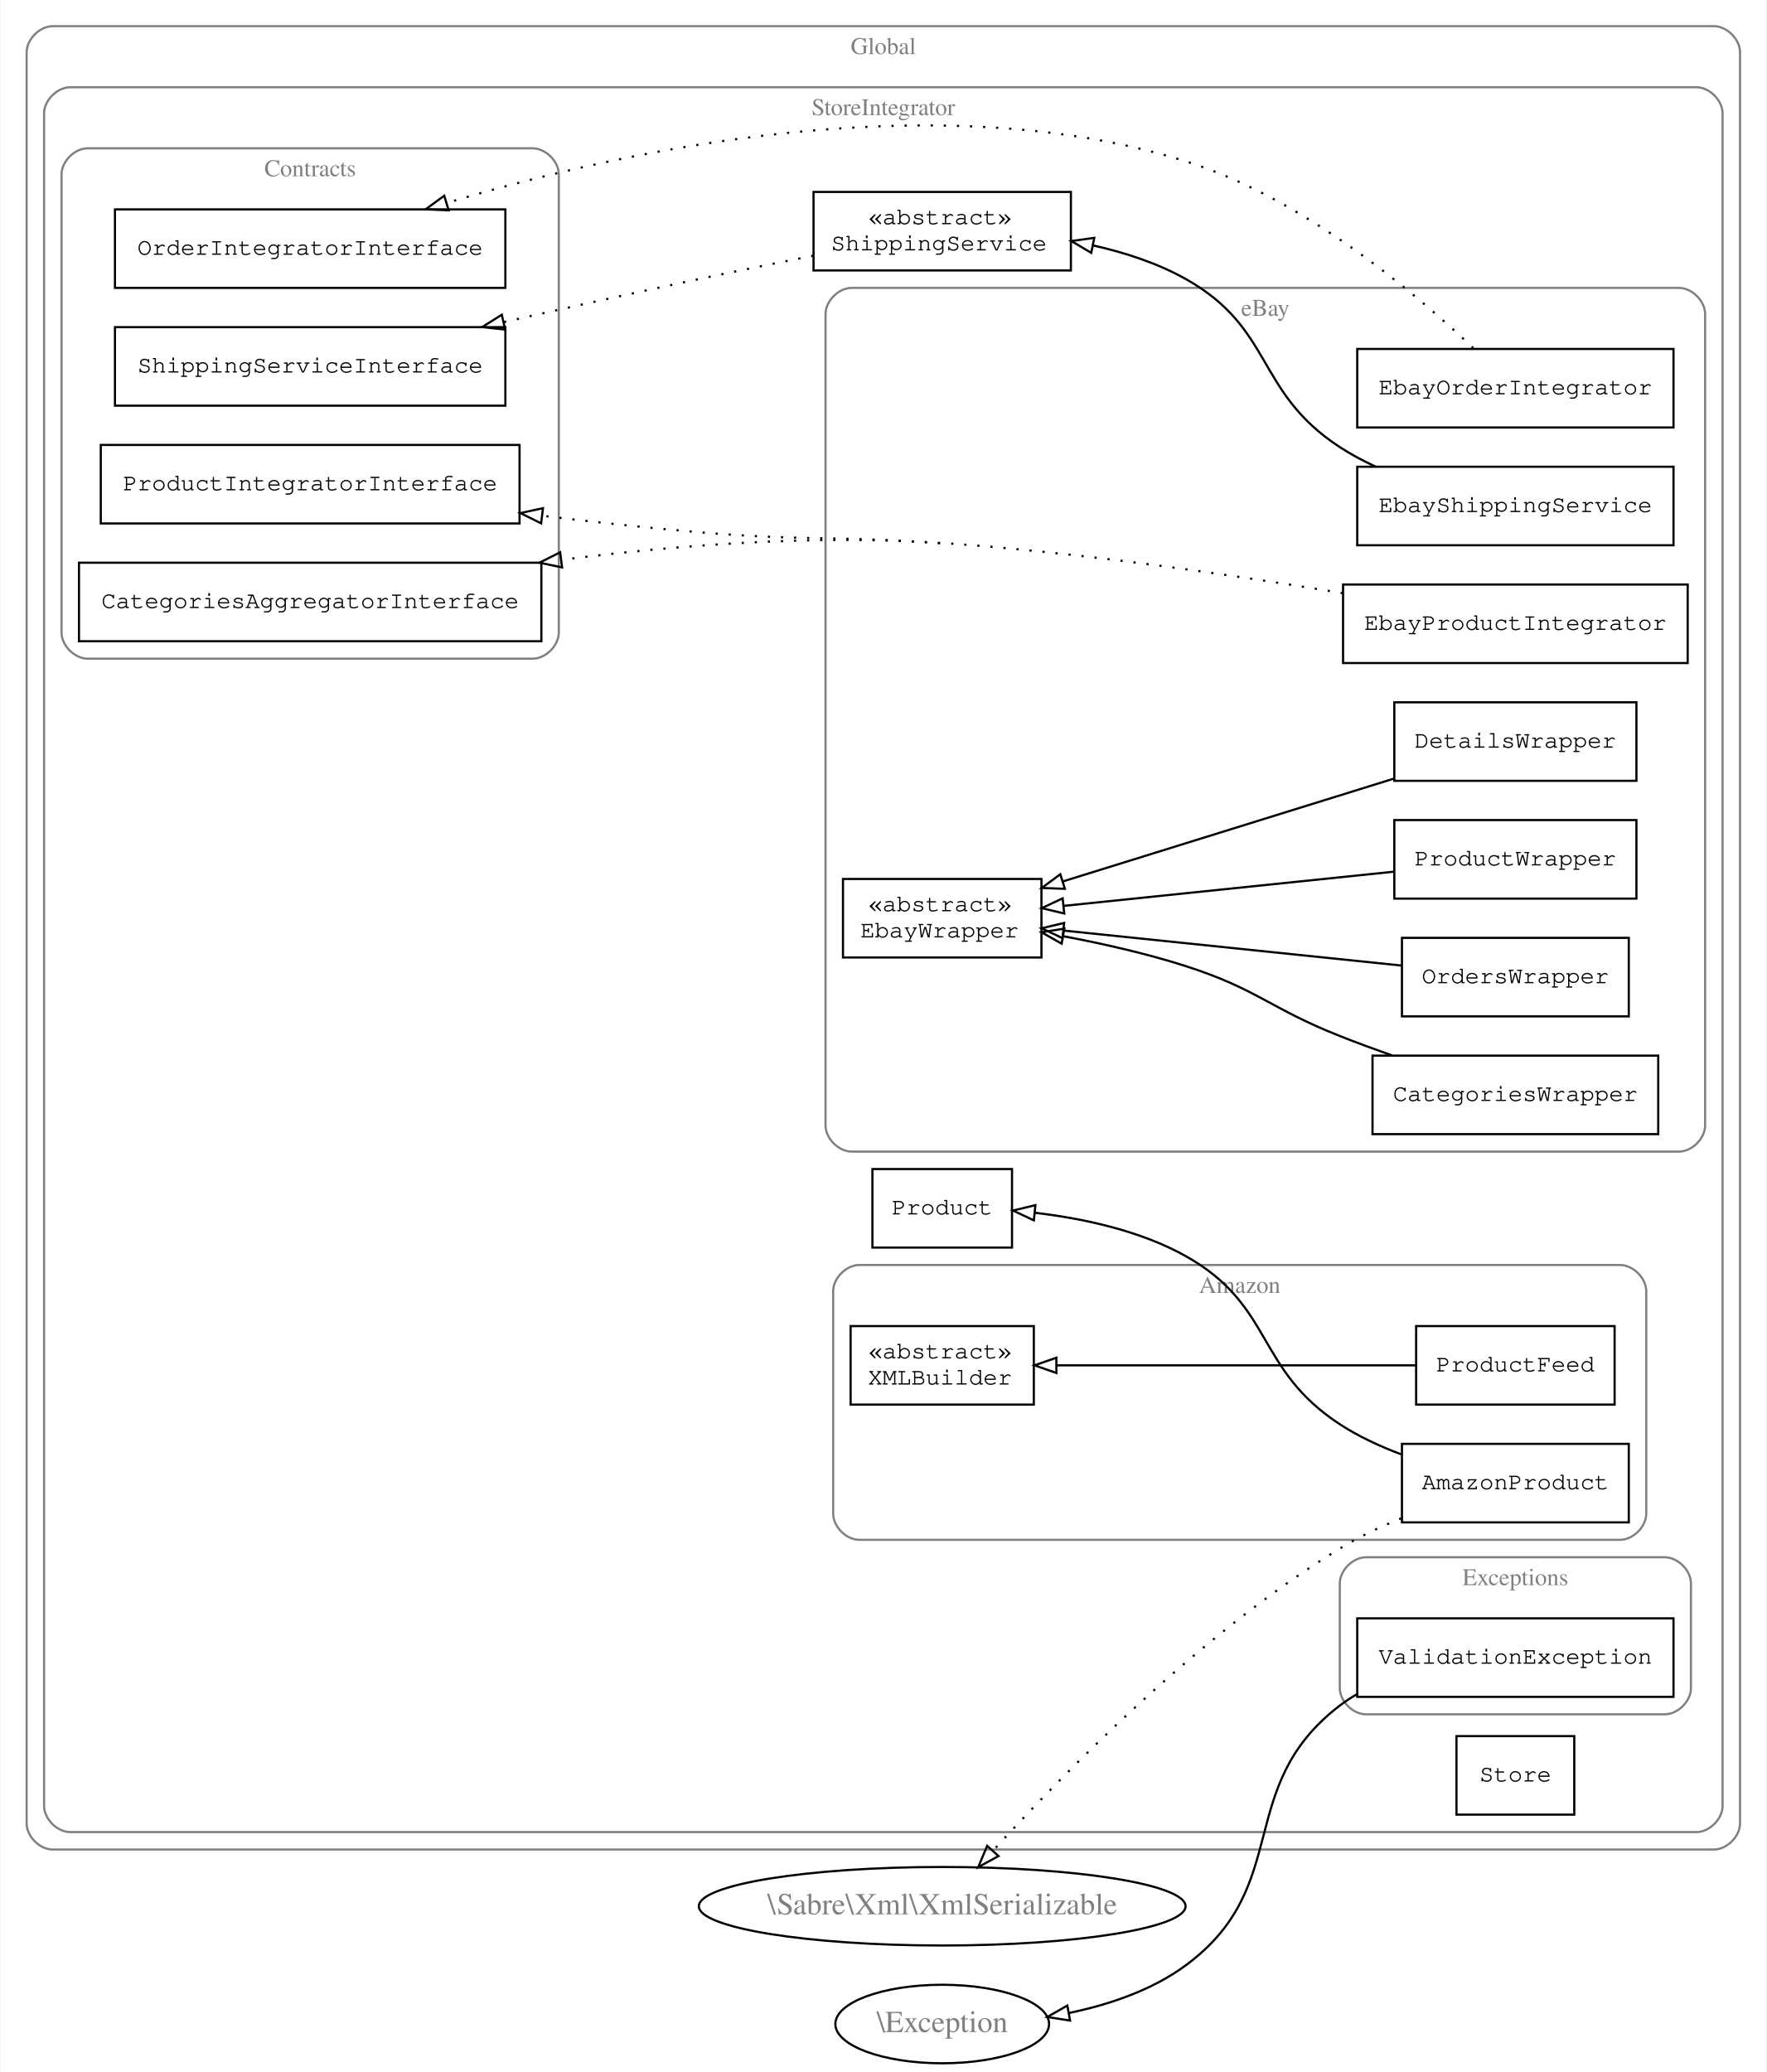
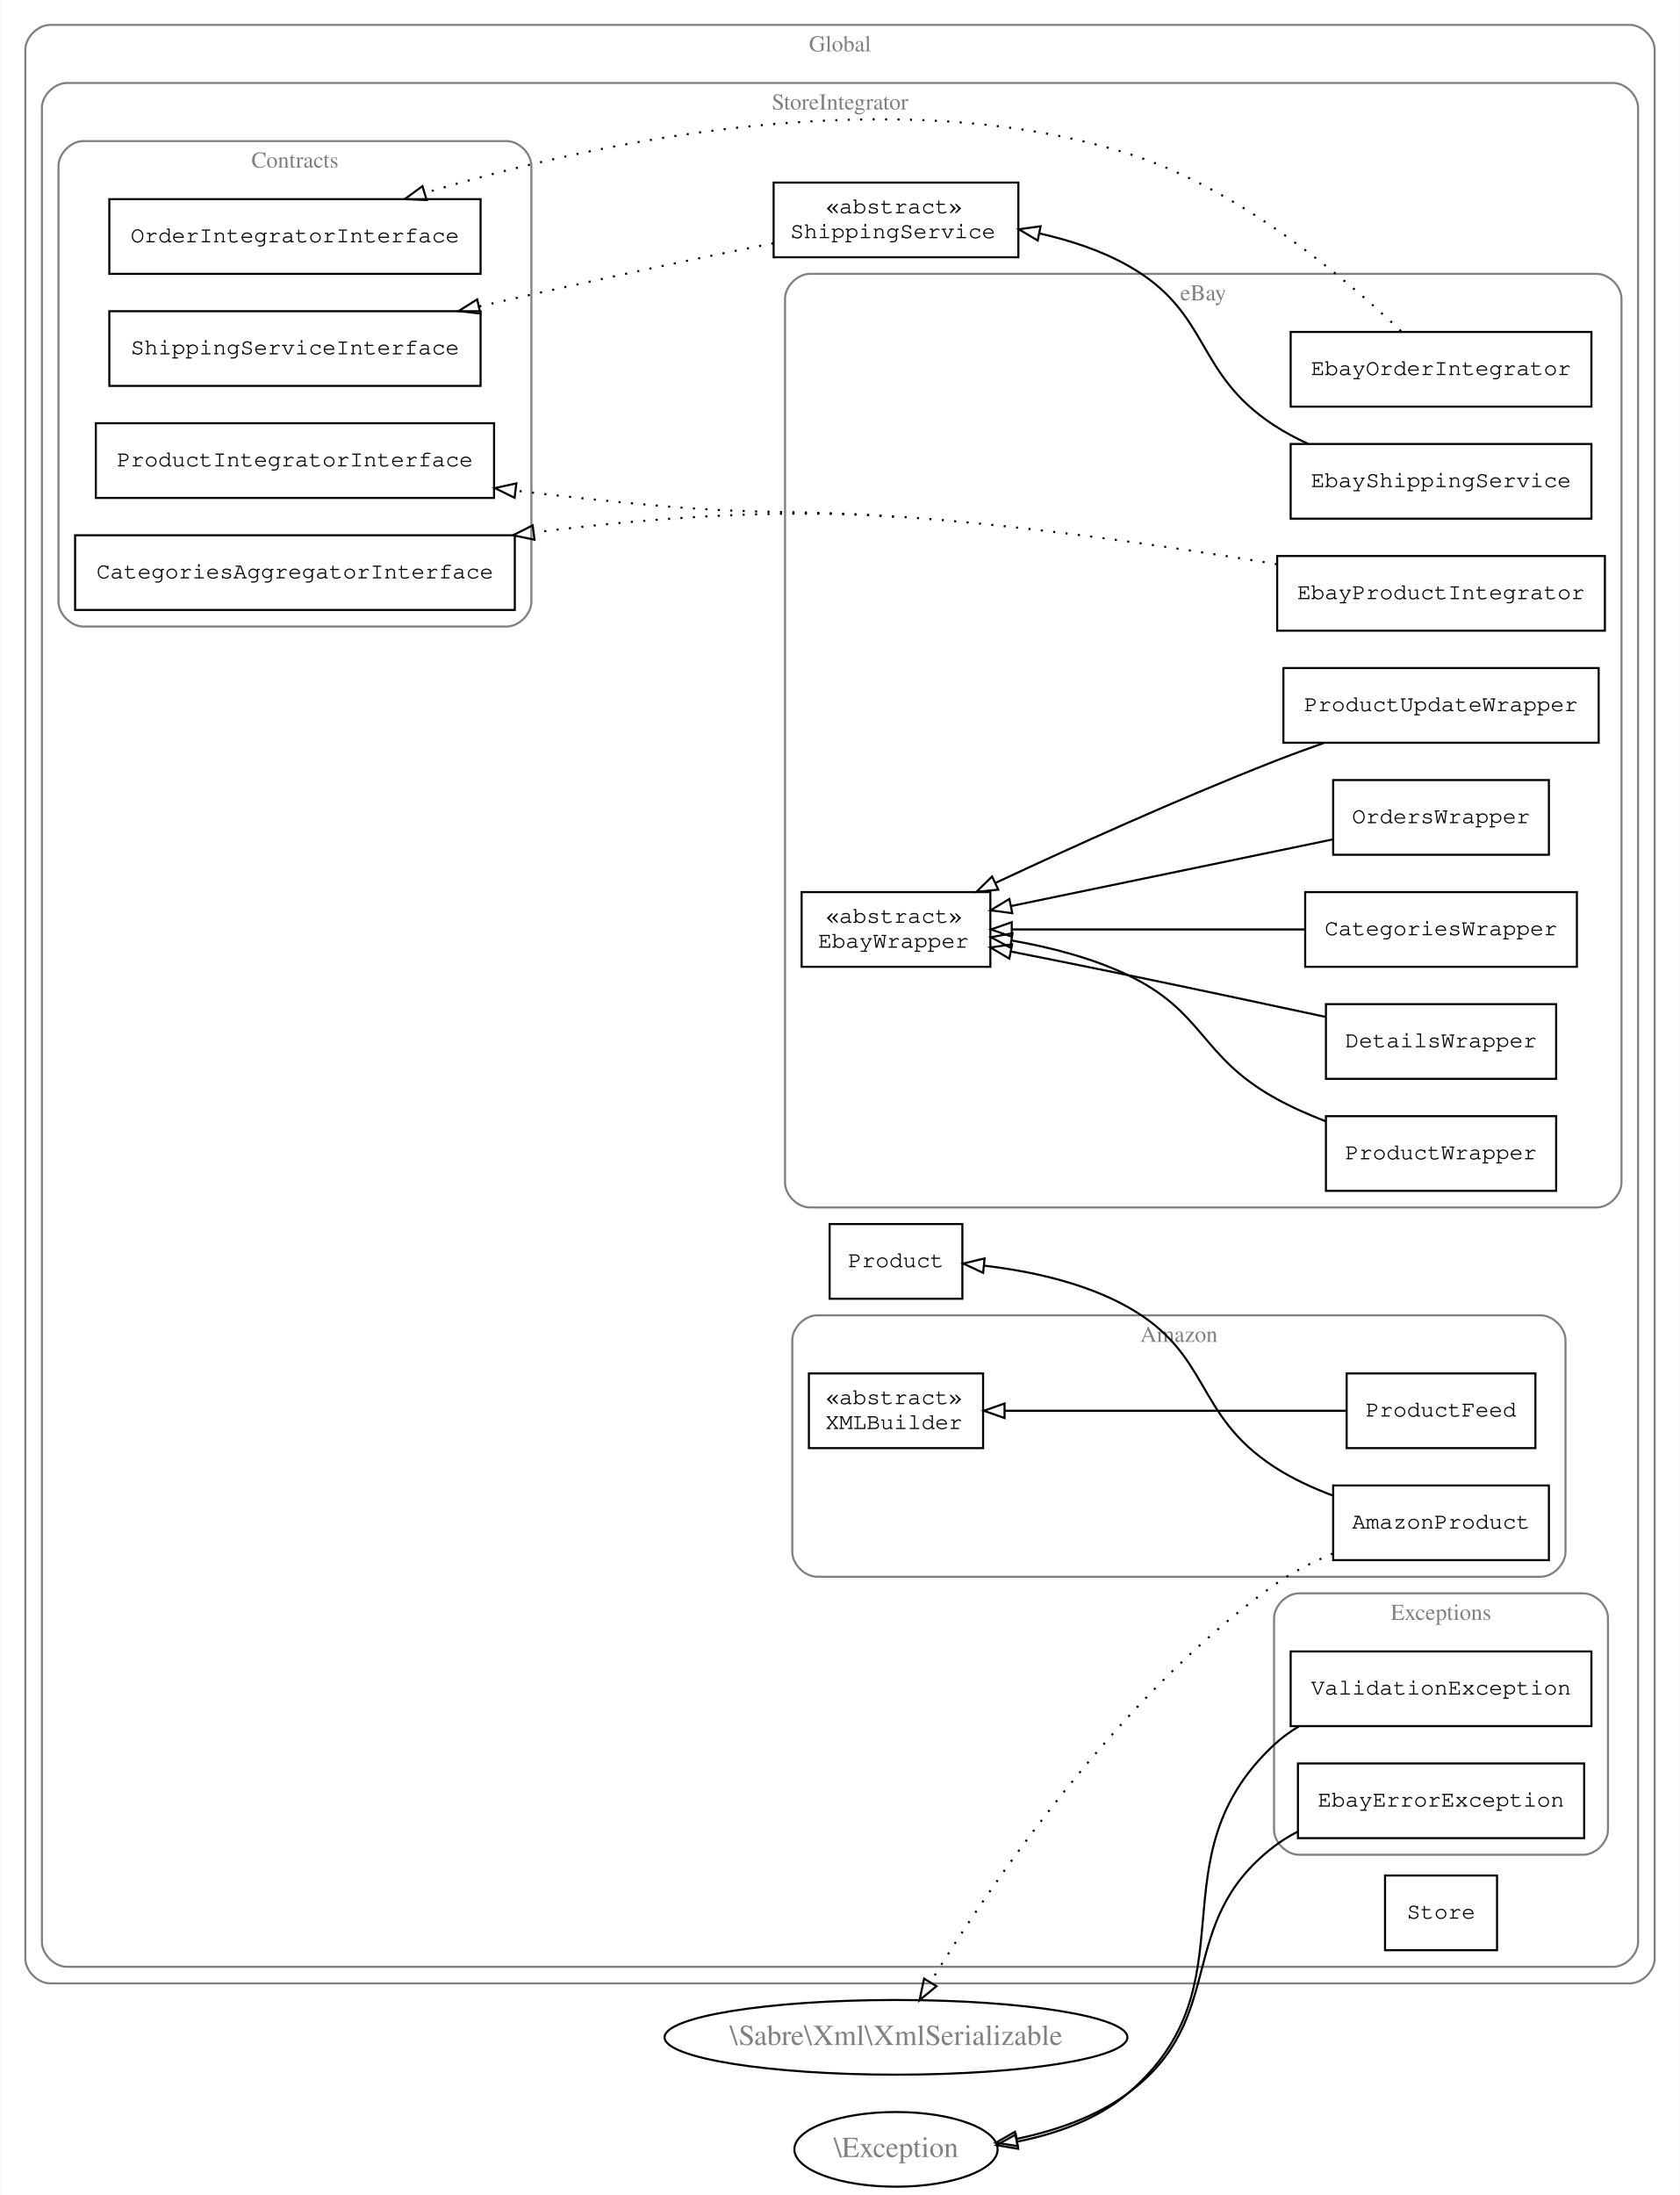
- <svg xmlns="http://www.w3.org/2000/svg" width="810pt" height="950pt" viewBox="0.00 0.00 809.58 950.00">
-   <g id="graph0" class="graph" transform="scale(1 1) rotate(0) translate(4 946)">
-     <polygon fill="white" stroke="none" points="-4,4 -4,-946 805.58,-946 805.58,4 -4,4" />
+ <svg xmlns="http://www.w3.org/2000/svg" width="810pt" height="1058pt" viewBox="0.00 0.00 809.58 1058.00">
+   <g id="graph0" class="graph" transform="scale(1 1) rotate(0) translate(4 1054)">
+     <polygon fill="white" stroke="none" points="-4,4 -4,-1054 805.58,-1054 805.58,4 -4,4" />
    <g id="clust1" class="cluster">
-       <path fill="none" stroke="gray" d="M20,-98C20,-98 781.58,-98 781.58,-98 787.58,-98 793.58,-104 793.58,-110 793.58,-110 793.58,-922 793.58,-922 793.58,-928 787.58,-934 781.58,-934 781.58,-934 20,-934 20,-934 14,-934 8,-928 8,-922 8,-922 8,-110 8,-110 8,-104 14,-98 20,-98" />
-       <text text-anchor="middle" x="400.79" y="-921.2" font-family="Times,serif" font-size="11.00" fill="gray">Global</text>
+       <path fill="none" stroke="gray" d="M20,-98C20,-98 781.58,-98 781.58,-98 787.58,-98 793.58,-104 793.58,-110 793.58,-110 793.58,-1030 793.58,-1030 793.58,-1036 787.58,-1042 781.58,-1042 781.58,-1042 20,-1042 20,-1042 14,-1042 8,-1036 8,-1030 8,-1030 8,-110 8,-110 8,-104 14,-98 20,-98" />
+       <text text-anchor="middle" x="400.79" y="-1029.2" font-family="Times,serif" font-size="11.00" fill="gray">Global</text>
    </g>
    <g id="clust2" class="cluster">
-       <path fill="none" stroke="gray" d="M28,-106C28,-106 773.58,-106 773.58,-106 779.58,-106 785.58,-112 785.58,-118 785.58,-118 785.58,-894 785.58,-894 785.58,-900 779.58,-906 773.58,-906 773.58,-906 28,-906 28,-906 22,-906 16,-900 16,-894 16,-894 16,-118 16,-118 16,-112 22,-106 28,-106" />
-       <text text-anchor="middle" x="400.79" y="-893.2" font-family="Times,serif" font-size="11.00" fill="gray">StoreIntegrator</text>
+       <path fill="none" stroke="gray" d="M28,-106C28,-106 773.58,-106 773.58,-106 779.58,-106 785.58,-112 785.58,-118 785.58,-118 785.58,-1002 785.58,-1002 785.58,-1008 779.58,-1014 773.58,-1014 773.58,-1014 28,-1014 28,-1014 22,-1014 16,-1008 16,-1002 16,-1002 16,-118 16,-118 16,-112 22,-106 28,-106" />
+       <text text-anchor="middle" x="400.79" y="-1001.2" font-family="Times,serif" font-size="11.00" fill="gray">StoreIntegrator</text>
    </g>
    <g id="clust3" class="cluster">
-       <path fill="none" stroke="gray" d="M36,-644C36,-644 240,-644 240,-644 246,-644 252,-650 252,-656 252,-656 252,-866 252,-866 252,-872 246,-878 240,-878 240,-878 36,-878 36,-878 30,-878 24,-872 24,-866 24,-866 24,-656 24,-656 24,-650 30,-644 36,-644" />
-       <text text-anchor="middle" x="138" y="-865.2" font-family="Times,serif" font-size="11.00" fill="gray">Contracts</text>
+       <path fill="none" stroke="gray" d="M36,-752C36,-752 240,-752 240,-752 246,-752 252,-758 252,-764 252,-764 252,-974 252,-974 252,-980 246,-986 240,-986 240,-986 36,-986 36,-986 30,-986 24,-980 24,-974 24,-974 24,-764 24,-764 24,-758 30,-752 36,-752" />
+       <text text-anchor="middle" x="138" y="-973.2" font-family="Times,serif" font-size="11.00" fill="gray">Contracts</text>
    </g>
    <g id="clust4" class="cluster">
-       <path fill="none" stroke="gray" d="M386.29,-418C386.29,-418 765.58,-418 765.58,-418 771.58,-418 777.58,-424 777.58,-430 777.58,-430 777.58,-802 777.58,-802 777.58,-808 771.58,-814 765.58,-814 765.58,-814 386.29,-814 386.29,-814 380.29,-814 374.29,-808 374.29,-802 374.29,-802 374.29,-430 374.29,-430 374.29,-424 380.29,-418 386.29,-418" />
-       <text text-anchor="middle" x="575.935" y="-801.2" font-family="Times,serif" font-size="11.00" fill="gray">eBay</text>
+       <path fill="none" stroke="gray" d="M386.29,-472C386.29,-472 765.58,-472 765.58,-472 771.58,-472 777.58,-478 777.58,-484 777.58,-484 777.58,-910 777.58,-910 777.58,-916 771.58,-922 765.58,-922 765.58,-922 386.29,-922 386.29,-922 380.29,-922 374.29,-916 374.29,-910 374.29,-910 374.29,-484 374.29,-484 374.29,-478 380.29,-472 386.29,-472" />
+       <text text-anchor="middle" x="575.935" y="-909.2" font-family="Times,serif" font-size="11.00" fill="gray">eBay</text>
    </g>
    <g id="clust5" class="cluster">
-       <path fill="none" stroke="gray" d="M389.79,-240C389.79,-240 738.58,-240 738.58,-240 744.58,-240 750.58,-246 750.58,-252 750.58,-252 750.58,-354 750.58,-354 750.58,-360 744.58,-366 738.58,-366 738.58,-366 389.79,-366 389.79,-366 383.79,-366 377.79,-360 377.79,-354 377.79,-354 377.79,-252 377.79,-252 377.79,-246 383.79,-240 389.79,-240" />
-       <text text-anchor="middle" x="564.185" y="-353.2" font-family="Times,serif" font-size="11.00" fill="gray">Amazon</text>
+       <path fill="none" stroke="gray" d="M389.79,-294C389.79,-294 738.58,-294 738.58,-294 744.58,-294 750.58,-300 750.58,-306 750.58,-306 750.58,-408 750.58,-408 750.58,-414 744.58,-420 738.58,-420 738.58,-420 389.79,-420 389.79,-420 383.79,-420 377.79,-414 377.79,-408 377.79,-408 377.79,-306 377.79,-306 377.79,-300 383.79,-294 389.79,-294" />
+       <text text-anchor="middle" x="564.185" y="-407.2" font-family="Times,serif" font-size="11.00" fill="gray">Amazon</text>
    </g>
    <g id="clust6" class="cluster">
-       <path fill="none" stroke="gray" d="M622.08,-160C622.08,-160 759.08,-160 759.08,-160 765.08,-160 771.08,-166 771.08,-172 771.08,-172 771.08,-220 771.08,-220 771.08,-226 765.08,-232 759.08,-232 759.08,-232 622.08,-232 622.08,-232 616.08,-232 610.08,-226 610.08,-220 610.08,-220 610.08,-172 610.08,-172 610.08,-166 616.08,-160 622.08,-160" />
-       <text text-anchor="middle" x="690.58" y="-219.2" font-family="Times,serif" font-size="11.00" fill="gray">Exceptions</text>
+       <path fill="none" stroke="gray" d="M622.08,-160C622.08,-160 759.08,-160 759.08,-160 765.08,-160 771.08,-166 771.08,-172 771.08,-172 771.08,-274 771.08,-274 771.08,-280 765.08,-286 759.08,-286 759.08,-286 622.08,-286 622.08,-286 616.08,-286 610.08,-280 610.08,-274 610.08,-274 610.08,-172 610.08,-172 610.08,-166 616.08,-160 622.08,-160" />
+       <text text-anchor="middle" x="690.58" y="-273.2" font-family="Times,serif" font-size="11.00" fill="gray">Exceptions</text>
    </g>
    <g id="node1" class="node">
-       <polygon fill="none" stroke="black" points="227.5,-850 48.5,-850 48.5,-814 227.5,-814 227.5,-850" />
-       <text text-anchor="middle" x="138" y="-829.2" font-family="Courier,monospace" font-size="11.00">OrderIntegratorInterface</text>
+       <polygon fill="none" stroke="black" points="227.5,-958 48.5,-958 48.5,-922 227.5,-922 227.5,-958" />
+       <text text-anchor="middle" x="138" y="-937.2" font-family="Courier,monospace" font-size="11.00">OrderIntegratorInterface</text>
    </g>
    <g id="node2" class="node">
-       <polygon fill="none" stroke="black" points="244,-688 32,-688 32,-652 244,-652 244,-688" />
-       <text text-anchor="middle" x="138" y="-667.2" font-family="Courier,monospace" font-size="11.00">CategoriesAggregatorInterface</text>
+       <polygon fill="none" stroke="black" points="244,-796 32,-796 32,-760 244,-760 244,-796" />
+       <text text-anchor="middle" x="138" y="-775.2" font-family="Courier,monospace" font-size="11.00">CategoriesAggregatorInterface</text>
    </g>
    <g id="node3" class="node">
-       <polygon fill="none" stroke="black" points="227.5,-796 48.5,-796 48.5,-760 227.5,-760 227.5,-796" />
-       <text text-anchor="middle" x="138" y="-775.2" font-family="Courier,monospace" font-size="11.00">ShippingServiceInterface</text>
+       <polygon fill="none" stroke="black" points="227.5,-904 48.5,-904 48.5,-868 227.5,-868 227.5,-904" />
+       <text text-anchor="middle" x="138" y="-883.2" font-family="Courier,monospace" font-size="11.00">ShippingServiceInterface</text>
    </g>
    <g id="node4" class="node">
-       <polygon fill="none" stroke="black" points="234,-742 42,-742 42,-706 234,-706 234,-742" />
-       <text text-anchor="middle" x="138" y="-721.2" font-family="Courier,monospace" font-size="11.00">ProductIntegratorInterface</text>
+       <polygon fill="none" stroke="black" points="234,-850 42,-850 42,-814 234,-814 234,-850" />
+       <text text-anchor="middle" x="138" y="-829.2" font-family="Courier,monospace" font-size="11.00">ProductIntegratorInterface</text>
    </g>
    <g id="node5" class="node">
-       <polygon fill="none" stroke="black" points="769.58,-678 611.58,-678 611.58,-642 769.58,-642 769.58,-678" />
-       <text text-anchor="middle" x="690.58" y="-657.2" font-family="Courier,monospace" font-size="11.00">EbayProductIntegrator</text>
+       <polygon fill="none" stroke="black" points="769.58,-786 611.58,-786 611.58,-750 769.58,-750 769.58,-786" />
+       <text text-anchor="middle" x="690.58" y="-765.2" font-family="Courier,monospace" font-size="11.00">EbayProductIntegrator</text>
    </g>
    <g id="edge2" class="edge">
-       <path fill="none" stroke="black" stroke-dasharray="1,5" d="M611.432,-674.045C559.786,-682.595 490.488,-692.678 428.79,-697" />
-       <path fill="none" stroke="black" stroke-dasharray="1,5" d="M426.79,-697C369.532,-701.011 305.989,-696.048 253.208,-689.33" />
-       <polygon fill="none" stroke="black" points="253.512,-685.839 243.142,-688.011 252.602,-692.78 253.512,-685.839" />
+       <path fill="none" stroke="black" stroke-dasharray="1,5" d="M611.432,-782.045C559.786,-790.595 490.488,-800.678 428.79,-805" />
+       <path fill="none" stroke="black" stroke-dasharray="1,5" d="M426.79,-805C369.532,-809.011 305.989,-804.048 253.208,-797.33" />
+       <polygon fill="none" stroke="black" points="253.512,-793.839 243.142,-796.011 252.602,-800.78 253.512,-793.839" />
    </g>
    <g id="edge1" class="edge">
-       <path fill="none" stroke="black" stroke-dasharray="1,5" d="M426.79,-697C377.62,-700.444 365.115,-697.846 316,-702 292.781,-703.964 267.919,-706.674 244.386,-709.522" />
-       <polygon fill="none" stroke="black" points="243.889,-706.057 234.39,-710.749 244.742,-713.005 243.889,-706.057" />
+       <path fill="none" stroke="black" stroke-dasharray="1,5" d="M426.79,-805C377.62,-808.444 365.115,-805.846 316,-810 292.781,-811.964 267.919,-814.674 244.386,-817.522" />
+       <polygon fill="none" stroke="black" points="243.889,-814.057 234.39,-818.749 244.742,-821.005 243.889,-814.057" />
    </g>
    <g id="node6" class="node">
-       <polygon fill="none" stroke="black" points="763.08,-732 618.08,-732 618.08,-696 763.08,-696 763.08,-732" />
-       <text text-anchor="middle" x="690.58" y="-711.2" font-family="Courier,monospace" font-size="11.00">EbayShippingService</text>
+       <polygon fill="none" stroke="black" points="763.08,-840 618.08,-840 618.08,-804 763.08,-804 763.08,-840" />
+       <text text-anchor="middle" x="690.58" y="-819.2" font-family="Courier,monospace" font-size="11.00">EbayShippingService</text>
    </g>
-     <g id="node19" class="node">
-       <polygon fill="none" stroke="black" points="486.79,-858 368.79,-858 368.79,-822 486.79,-822 486.79,-858" />
-       <text text-anchor="start" x="393.79" y="-843.2" font-family="Courier,monospace" font-size="11.00">«abstract»</text>
-       <text text-anchor="start" x="376.79" y="-831.2" font-family="Courier,monospace" font-size="11.00">ShippingService</text>
+     <g id="node21" class="node">
+       <polygon fill="none" stroke="black" points="486.79,-966 368.79,-966 368.79,-930 486.79,-930 486.79,-966" />
+       <text text-anchor="start" x="393.79" y="-951.2" font-family="Courier,monospace" font-size="11.00">«abstract»</text>
+       <text text-anchor="start" x="376.79" y="-939.2" font-family="Courier,monospace" font-size="11.00">ShippingService</text>
    </g>
    <g id="edge3" class="edge">
-       <path fill="none" stroke="black" d="M626.544,-732.042C620.79,-734.678 615.206,-737.653 610.08,-741 571.228,-766.367 580.013,-795.238 539.58,-818 526.668,-825.269 511.726,-830.164 497.077,-833.452" />
-       <polygon fill="none" stroke="black" points="496.122,-830.074 487.011,-835.482 497.506,-836.936 496.122,-830.074" />
+       <path fill="none" stroke="black" d="M626.544,-840.042C620.79,-842.678 615.206,-845.653 610.08,-849 571.228,-874.367 580.013,-903.238 539.58,-926 526.668,-933.269 511.726,-938.164 497.077,-941.452" />
+       <polygon fill="none" stroke="black" points="496.122,-938.074 487.011,-943.482 497.506,-944.936 496.122,-938.074" />
    </g>
    <g id="node7" class="node">
-       <polygon fill="none" stroke="black" points="742.58,-516 638.58,-516 638.58,-480 742.58,-480 742.58,-516" />
-       <text text-anchor="middle" x="690.58" y="-495.2" font-family="Courier,monospace" font-size="11.00">OrdersWrapper</text>
+       <polygon fill="none" stroke="black" points="742.58,-678 638.58,-678 638.58,-642 742.58,-642 742.58,-678" />
+       <text text-anchor="middle" x="690.58" y="-657.2" font-family="Courier,monospace" font-size="11.00">OrdersWrapper</text>
    </g>
    <g id="node12" class="node">
-       <polygon fill="none" stroke="black" points="473.29,-543 382.29,-543 382.29,-507 473.29,-507 473.29,-543" />
-       <text text-anchor="start" x="393.79" y="-528.2" font-family="Courier,monospace" font-size="11.00">«abstract»</text>
-       <text text-anchor="start" x="390.29" y="-516.2" font-family="Courier,monospace" font-size="11.00">EbayWrapper</text>
+       <polygon fill="none" stroke="black" points="473.29,-624 382.29,-624 382.29,-588 473.29,-588 473.29,-624" />
+       <text text-anchor="start" x="393.79" y="-609.2" font-family="Courier,monospace" font-size="11.00">«abstract»</text>
+       <text text-anchor="start" x="390.29" y="-597.2" font-family="Courier,monospace" font-size="11.00">EbayWrapper</text>
    </g>
    <g id="edge4" class="edge">
-       <path fill="none" stroke="black" d="M638.368,-503.302C593.685,-507.928 529.039,-514.621 483.385,-519.348" />
-       <polygon fill="none" stroke="black" points="482.955,-515.873 473.369,-520.385 483.676,-522.836 482.955,-515.873" />
+       <path fill="none" stroke="black" d="M638.368,-649.396C593.685,-640.144 529.039,-626.758 483.385,-617.305" />
+       <polygon fill="none" stroke="black" points="483.871,-613.831 473.369,-615.231 482.452,-620.686 483.871,-613.831" />
    </g>
    <g id="node8" class="node">
-       <polygon fill="none" stroke="black" points="756.08,-462 625.08,-462 625.08,-426 756.08,-426 756.08,-462" />
-       <text text-anchor="middle" x="690.58" y="-441.2" font-family="Courier,monospace" font-size="11.00">CategoriesWrapper</text>
+       <polygon fill="none" stroke="black" points="756.08,-624 625.08,-624 625.08,-588 756.08,-588 756.08,-624" />
+       <text text-anchor="middle" x="690.58" y="-603.2" font-family="Courier,monospace" font-size="11.00">CategoriesWrapper</text>
    </g>
    <g id="edge5" class="edge">
-       <path fill="none" stroke="black" d="M634.154,-462.039C626.033,-464.909 617.806,-467.943 610.08,-471 578.083,-483.659 572.339,-492.468 539.58,-503 521.544,-508.798 501.343,-513.354 483.179,-516.778" />
-       <polygon fill="none" stroke="black" points="482.539,-513.337 473.324,-518.565 483.788,-520.225 482.539,-513.337" />
+       <path fill="none" stroke="black" d="M624.78,-606C581.391,-606 524.9,-606 483.721,-606" />
+       <polygon fill="none" stroke="black" points="483.598,-602.5 473.598,-606 483.598,-609.5 483.598,-602.5" />
    </g>
    <g id="node9" class="node">
-       <polygon fill="none" stroke="black" points="746.08,-624 635.08,-624 635.08,-588 746.08,-588 746.08,-624" />
-       <text text-anchor="middle" x="690.58" y="-603.2" font-family="Courier,monospace" font-size="11.00">DetailsWrapper</text>
+       <polygon fill="none" stroke="black" points="746.08,-570 635.08,-570 635.08,-534 746.08,-534 746.08,-570" />
+       <text text-anchor="middle" x="690.58" y="-549.2" font-family="Courier,monospace" font-size="11.00">DetailsWrapper</text>
    </g>
    <g id="edge11" class="edge">
-       <path fill="none" stroke="black" d="M634.91,-589.02C590.337,-575.176 527.698,-555.72 483.196,-541.898" />
-       <polygon fill="none" stroke="black" points="484.014,-538.487 473.426,-538.864 481.938,-545.172 484.014,-538.487" />
+       <path fill="none" stroke="black" d="M634.761,-563.889C606.374,-569.997 571.137,-577.501 539.58,-584 521.272,-587.77 501.237,-591.783 483.3,-595.335" />
+       <polygon fill="none" stroke="black" points="482.426,-591.94 473.294,-597.312 483.783,-598.807 482.426,-591.94" />
    </g>
    <g id="node10" class="node">
-       <polygon fill="none" stroke="black" points="763.08,-786 618.08,-786 618.08,-750 763.08,-750 763.08,-786" />
-       <text text-anchor="middle" x="690.58" y="-765.2" font-family="Courier,monospace" font-size="11.00">EbayOrderIntegrator</text>
+       <polygon fill="none" stroke="black" points="763.08,-894 618.08,-894 618.08,-858 763.08,-858 763.08,-894" />
+       <text text-anchor="middle" x="690.58" y="-873.2" font-family="Courier,monospace" font-size="11.00">EbayOrderIntegrator</text>
    </g>
    <g id="edge12" class="edge">
-       <path fill="none" stroke="black" stroke-dasharray="1,5" d="M671.283,-786.392C644.904,-811.46 593.414,-855.163 539.58,-872 423.797,-908.212 280.865,-876.929 200.829,-853.031" />
-       <polygon fill="none" stroke="black" points="201.498,-849.576 190.912,-850.011 199.459,-856.273 201.498,-849.576" />
+       <path fill="none" stroke="black" stroke-dasharray="1,5" d="M671.283,-894.392C644.904,-919.46 593.414,-963.163 539.58,-980 423.797,-1016.21 280.865,-984.929 200.829,-961.031" />
+       <polygon fill="none" stroke="black" points="201.498,-957.576 190.912,-958.011 199.459,-964.273 201.498,-957.576" />
    </g>
    <g id="node11" class="node">
-       <polygon fill="none" stroke="black" points="746.08,-570 635.08,-570 635.08,-534 746.08,-534 746.08,-570" />
-       <text text-anchor="middle" x="690.58" y="-549.2" font-family="Courier,monospace" font-size="11.00">ProductWrapper</text>
+       <polygon fill="none" stroke="black" points="746.08,-516 635.08,-516 635.08,-480 746.08,-480 746.08,-516" />
+       <text text-anchor="middle" x="690.58" y="-495.2" font-family="Courier,monospace" font-size="11.00">ProductWrapper</text>
    </g>
    <g id="edge13" class="edge">
-       <path fill="none" stroke="black" d="M634.91,-546.34C590.43,-541.735 527.961,-535.267 483.477,-530.662" />
-       <polygon fill="none" stroke="black" points="483.733,-527.17 473.426,-529.621 483.012,-534.132 483.733,-527.17" />
+       <path fill="none" stroke="black" d="M634.962,-513.547C626.402,-516.829 617.831,-520.643 610.08,-525 574.464,-545.021 576.434,-566.36 539.58,-584 522.268,-592.287 501.999,-597.453 483.565,-600.673" />
+       <polygon fill="none" stroke="black" points="482.868,-597.24 473.543,-602.269 483.969,-604.153 482.868,-597.24" />
    </g>
    <g id="node13" class="node">
-       <polygon fill="none" stroke="black" points="469.79,-338 385.79,-338 385.79,-302 469.79,-302 469.79,-338" />
-       <text text-anchor="start" x="393.79" y="-323.2" font-family="Courier,monospace" font-size="11.00">«abstract»</text>
-       <text text-anchor="start" x="393.79" y="-311.2" font-family="Courier,monospace" font-size="11.00">XMLBuilder</text>
+       <polygon fill="none" stroke="black" points="766.58,-732 614.58,-732 614.58,-696 766.58,-696 766.58,-732" />
+       <text text-anchor="middle" x="690.58" y="-711.2" font-family="Courier,monospace" font-size="11.00">ProductUpdateWrapper</text>
+     </g>
+     <g id="edge14" class="edge">
+       <path fill="none" stroke="black" d="M634.17,-695.919C626.047,-693.055 617.815,-690.034 610.08,-687 563.828,-668.858 512.196,-645.471 475.9,-628.495" />
+       <polygon fill="none" stroke="black" points="477.091,-625.187 466.552,-624.105 474.116,-631.524 477.091,-625.187" />
    </g>
    <g id="node14" class="node">
-       <polygon fill="none" stroke="black" points="736.08,-338 645.08,-338 645.08,-302 736.08,-302 736.08,-338" />
-       <text text-anchor="middle" x="690.58" y="-317.2" font-family="Courier,monospace" font-size="11.00">ProductFeed</text>
+       <polygon fill="none" stroke="black" points="469.79,-392 385.79,-392 385.79,-356 469.79,-356 469.79,-392" />
+       <text text-anchor="start" x="393.79" y="-377.2" font-family="Courier,monospace" font-size="11.00">«abstract»</text>
+       <text text-anchor="start" x="393.79" y="-365.2" font-family="Courier,monospace" font-size="11.00">XMLBuilder</text>
+     </g>
+     <g id="node15" class="node">
+       <polygon fill="none" stroke="black" points="736.08,-392 645.08,-392 645.08,-356 736.08,-356 736.08,-392" />
+       <text text-anchor="middle" x="690.58" y="-371.2" font-family="Courier,monospace" font-size="11.00">ProductFeed</text>
    </g>
    <g id="edge7" class="edge">
-       <path fill="none" stroke="black" d="M645.045,-320C599.37,-320 528.395,-320 480.322,-320" />
-       <polygon fill="none" stroke="black" points="480.129,-316.5 470.129,-320 480.129,-323.5 480.129,-316.5" />
+       <path fill="none" stroke="black" d="M645.045,-374C599.37,-374 528.395,-374 480.322,-374" />
+       <polygon fill="none" stroke="black" points="480.129,-370.5 470.129,-374 480.129,-377.5 480.129,-370.5" />
    </g>
-     <g id="node15" class="node">
-       <polygon fill="none" stroke="black" points="742.58,-284 638.58,-284 638.58,-248 742.58,-248 742.58,-284" />
-       <text text-anchor="middle" x="690.58" y="-263.2" font-family="Courier,monospace" font-size="11.00">AmazonProduct</text>
+     <g id="node16" class="node">
+       <polygon fill="none" stroke="black" points="742.58,-338 638.58,-338 638.58,-302 742.58,-302 742.58,-338" />
+       <text text-anchor="middle" x="690.58" y="-317.2" font-family="Courier,monospace" font-size="11.00">AmazonProduct</text>
    </g>
-     <g id="node18" class="node">
-       <polygon fill="none" stroke="black" points="459.79,-410 395.79,-410 395.79,-374 459.79,-374 459.79,-410" />
-       <text text-anchor="middle" x="427.79" y="-389.2" font-family="Courier,monospace" font-size="11.00">Product</text>
+     <g id="node20" class="node">
+       <polygon fill="none" stroke="black" points="459.79,-464 395.79,-464 395.79,-428 459.79,-428 459.79,-464" />
+       <text text-anchor="middle" x="427.79" y="-443.2" font-family="Courier,monospace" font-size="11.00">Product</text>
    </g>
    <g id="edge9" class="edge">
-       <path fill="none" stroke="black" d="M638.192,-279.214C628.439,-282.875 618.624,-287.422 610.08,-293 571.228,-318.367 580.013,-347.238 539.58,-370 518.485,-381.876 491.972,-387.414 470.172,-389.965" />
-       <polygon fill="none" stroke="black" points="469.809,-386.484 460.209,-390.966 470.509,-393.449 469.809,-386.484" />
+       <path fill="none" stroke="black" d="M638.192,-333.214C628.439,-336.875 618.624,-341.422 610.08,-347 571.228,-372.367 580.013,-401.238 539.58,-424 518.485,-435.876 491.972,-441.414 470.172,-443.965" />
+       <polygon fill="none" stroke="black" points="469.809,-440.484 460.209,-444.966 470.509,-447.449 469.809,-440.484" />
    </g>
-     <g id="node21" class="node">
+     <g id="node23" class="node">
      <ellipse fill="none" stroke="black" cx="427.79" cy="-72" rx="111.581" ry="18" />
      <text text-anchor="middle" x="427.79" y="-68.3" font-family="Times,serif" font-size="14.00" fill="gray">\Sabre\Xml\XmlSerializable</text>
    </g>
    <g id="edge10" class="edge">
-       <path fill="none" stroke="black" stroke-dasharray="1,5" d="M638.2,-249.854C628.548,-245.928 618.768,-241.304 610.08,-236 545.588,-196.628 483.117,-132.7 451.047,-97.413" />
-       <polygon fill="none" stroke="black" points="453.596,-95.013 444.305,-89.921 448.393,-99.696 453.596,-95.013" />
+       <path fill="none" stroke="black" stroke-dasharray="1,5" d="M638.399,-305.163C628.525,-301.091 618.611,-296.077 610.08,-290 534.689,-236.296 472.237,-143.863 444.394,-98.575" />
+       <polygon fill="none" stroke="black" points="447.319,-96.648 439.139,-89.915 441.334,-100.28 447.319,-96.648" />
    </g>
-     <g id="node16" class="node">
-       <polygon fill="none" stroke="black" points="763.08,-204 618.08,-204 618.08,-168 763.08,-168 763.08,-204" />
-       <text text-anchor="middle" x="690.58" y="-183.2" font-family="Courier,monospace" font-size="11.00">ValidationException</text>
+     <g id="node17" class="node">
+       <polygon fill="none" stroke="black" points="763.08,-258 618.08,-258 618.08,-222 763.08,-222 763.08,-258" />
+       <text text-anchor="middle" x="690.58" y="-237.2" font-family="Courier,monospace" font-size="11.00">ValidationException</text>
    </g>
-     <g id="node20" class="node">
+     <g id="node22" class="node">
      <ellipse fill="none" stroke="black" cx="427.79" cy="-18" rx="48.993" ry="18" />
      <text text-anchor="middle" x="427.79" y="-14.3" font-family="Times,serif" font-size="14.00" fill="gray">\Exception</text>
    </g>
    <g id="edge8" class="edge">
-       <path fill="none" stroke="black" d="M618.013,-169.257C615.242,-167.662 612.583,-165.914 610.08,-164 561.252,-126.652 588.98,-81.588 539.58,-45 524.072,-33.514 504.31,-26.86 485.783,-23.024" />
+       <path fill="none" stroke="black" d="M622.092,-221.927C617.769,-219.338 613.705,-216.38 610.08,-213 550.856,-157.779 601.185,-97.552 539.58,-45 524.77,-32.367 504.992,-25.455 486.248,-21.733" />
+       <polygon fill="none" stroke="black" points="486.725,-18.264 476.276,-20.021 485.54,-25.163 486.725,-18.264" />
+     </g>
+     <g id="node18" class="node">
+       <polygon fill="none" stroke="black" points="759.58,-204 621.58,-204 621.58,-168 759.58,-168 759.58,-204" />
+       <text text-anchor="middle" x="690.58" y="-183.2" font-family="Courier,monospace" font-size="11.00">EbayErrorException</text>
+     </g>
+     <g id="edge15" class="edge">
+       <path fill="none" stroke="black" d="M621.467,-171.14C617.444,-169.064 613.606,-166.697 610.08,-164 561.252,-126.652 588.98,-81.588 539.58,-45 524.072,-33.514 504.31,-26.86 485.783,-23.024" />
      <polygon fill="none" stroke="black" points="486.413,-19.581 475.945,-21.217 485.148,-26.466 486.413,-19.581" />
    </g>
-     <g id="node17" class="node">
+     <g id="node19" class="node">
      <polygon fill="none" stroke="black" points="717.58,-150 663.58,-150 663.58,-114 717.58,-114 717.58,-150" />
      <text text-anchor="middle" x="690.58" y="-129.2" font-family="Courier,monospace" font-size="11.00">Store</text>
    </g>
    <g id="edge6" class="edge">
-       <path fill="none" stroke="black" stroke-dasharray="1,5" d="M368.657,-828.754C351.665,-825.387 333.073,-821.624 316,-818 286.916,-811.827 255.222,-804.77 226.794,-798.318" />
-       <polygon fill="none" stroke="black" points="227.411,-794.87 216.884,-796.064 225.859,-801.695 227.411,-794.87" />
+       <path fill="none" stroke="black" stroke-dasharray="1,5" d="M368.657,-936.754C351.665,-933.387 333.073,-929.624 316,-926 286.916,-919.827 255.222,-912.77 226.794,-906.318" />
+       <polygon fill="none" stroke="black" points="227.411,-902.87 216.884,-904.064 225.859,-909.695 227.411,-902.87" />
    </g>
  </g>
</svg>
